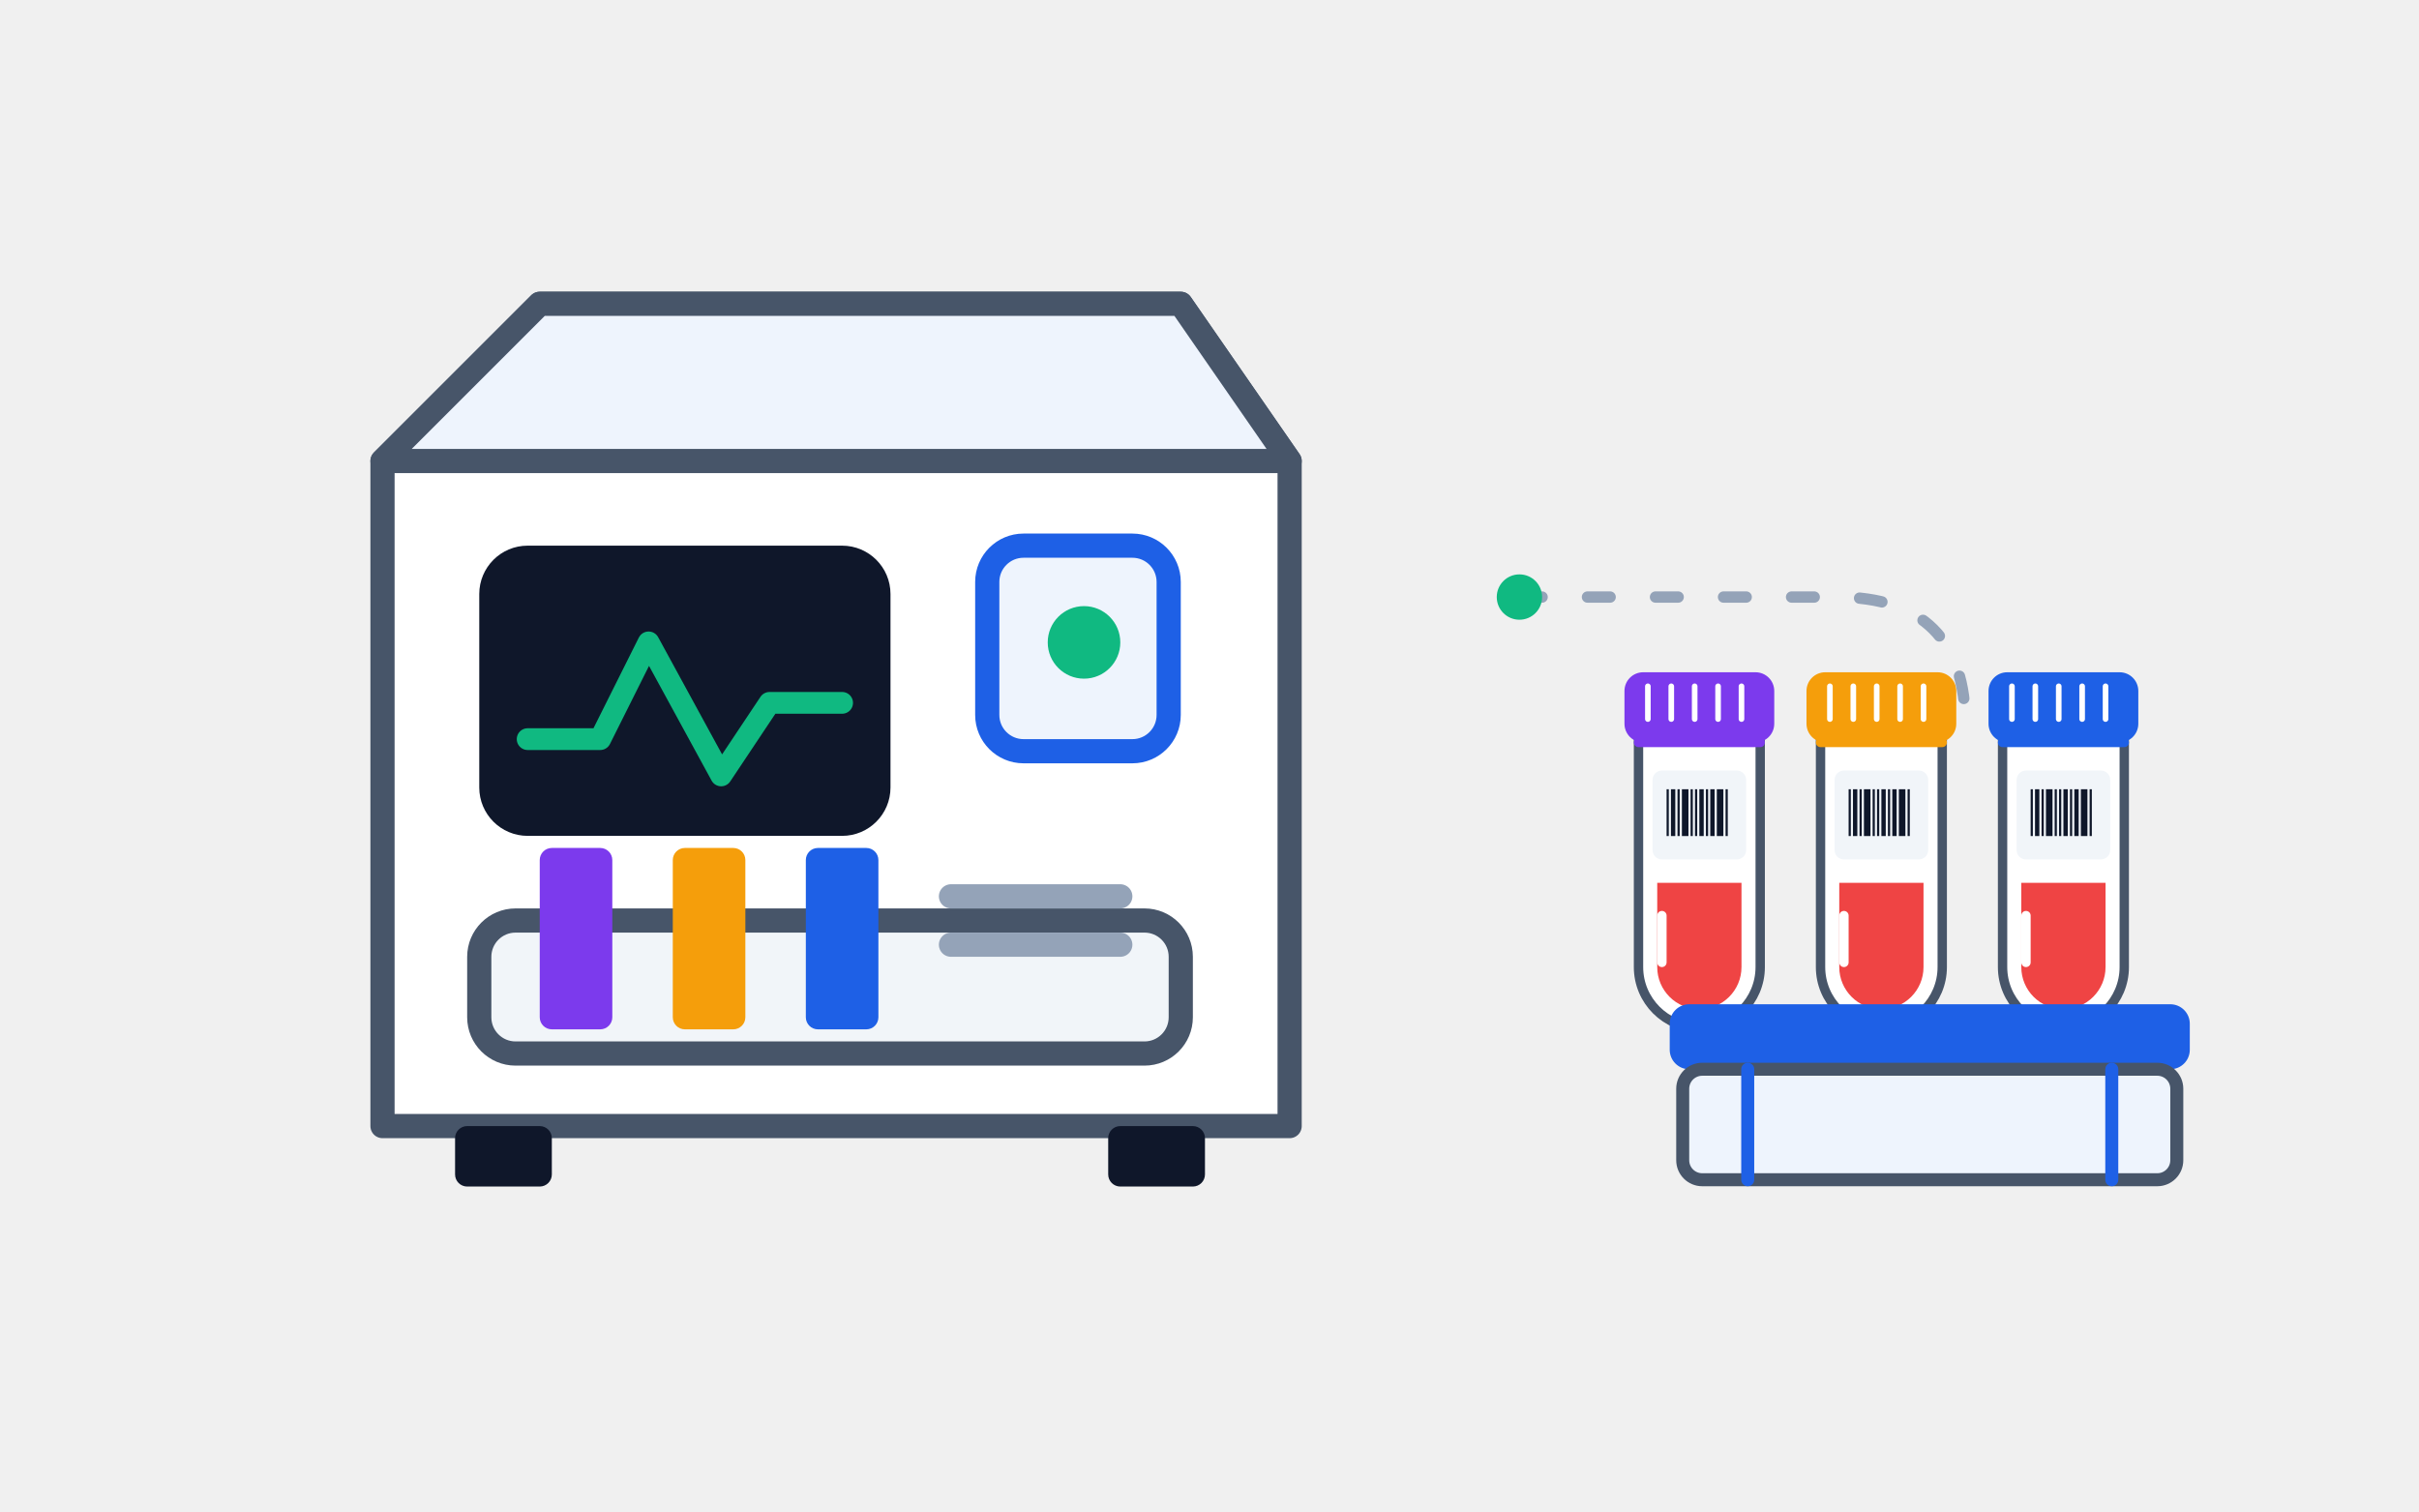
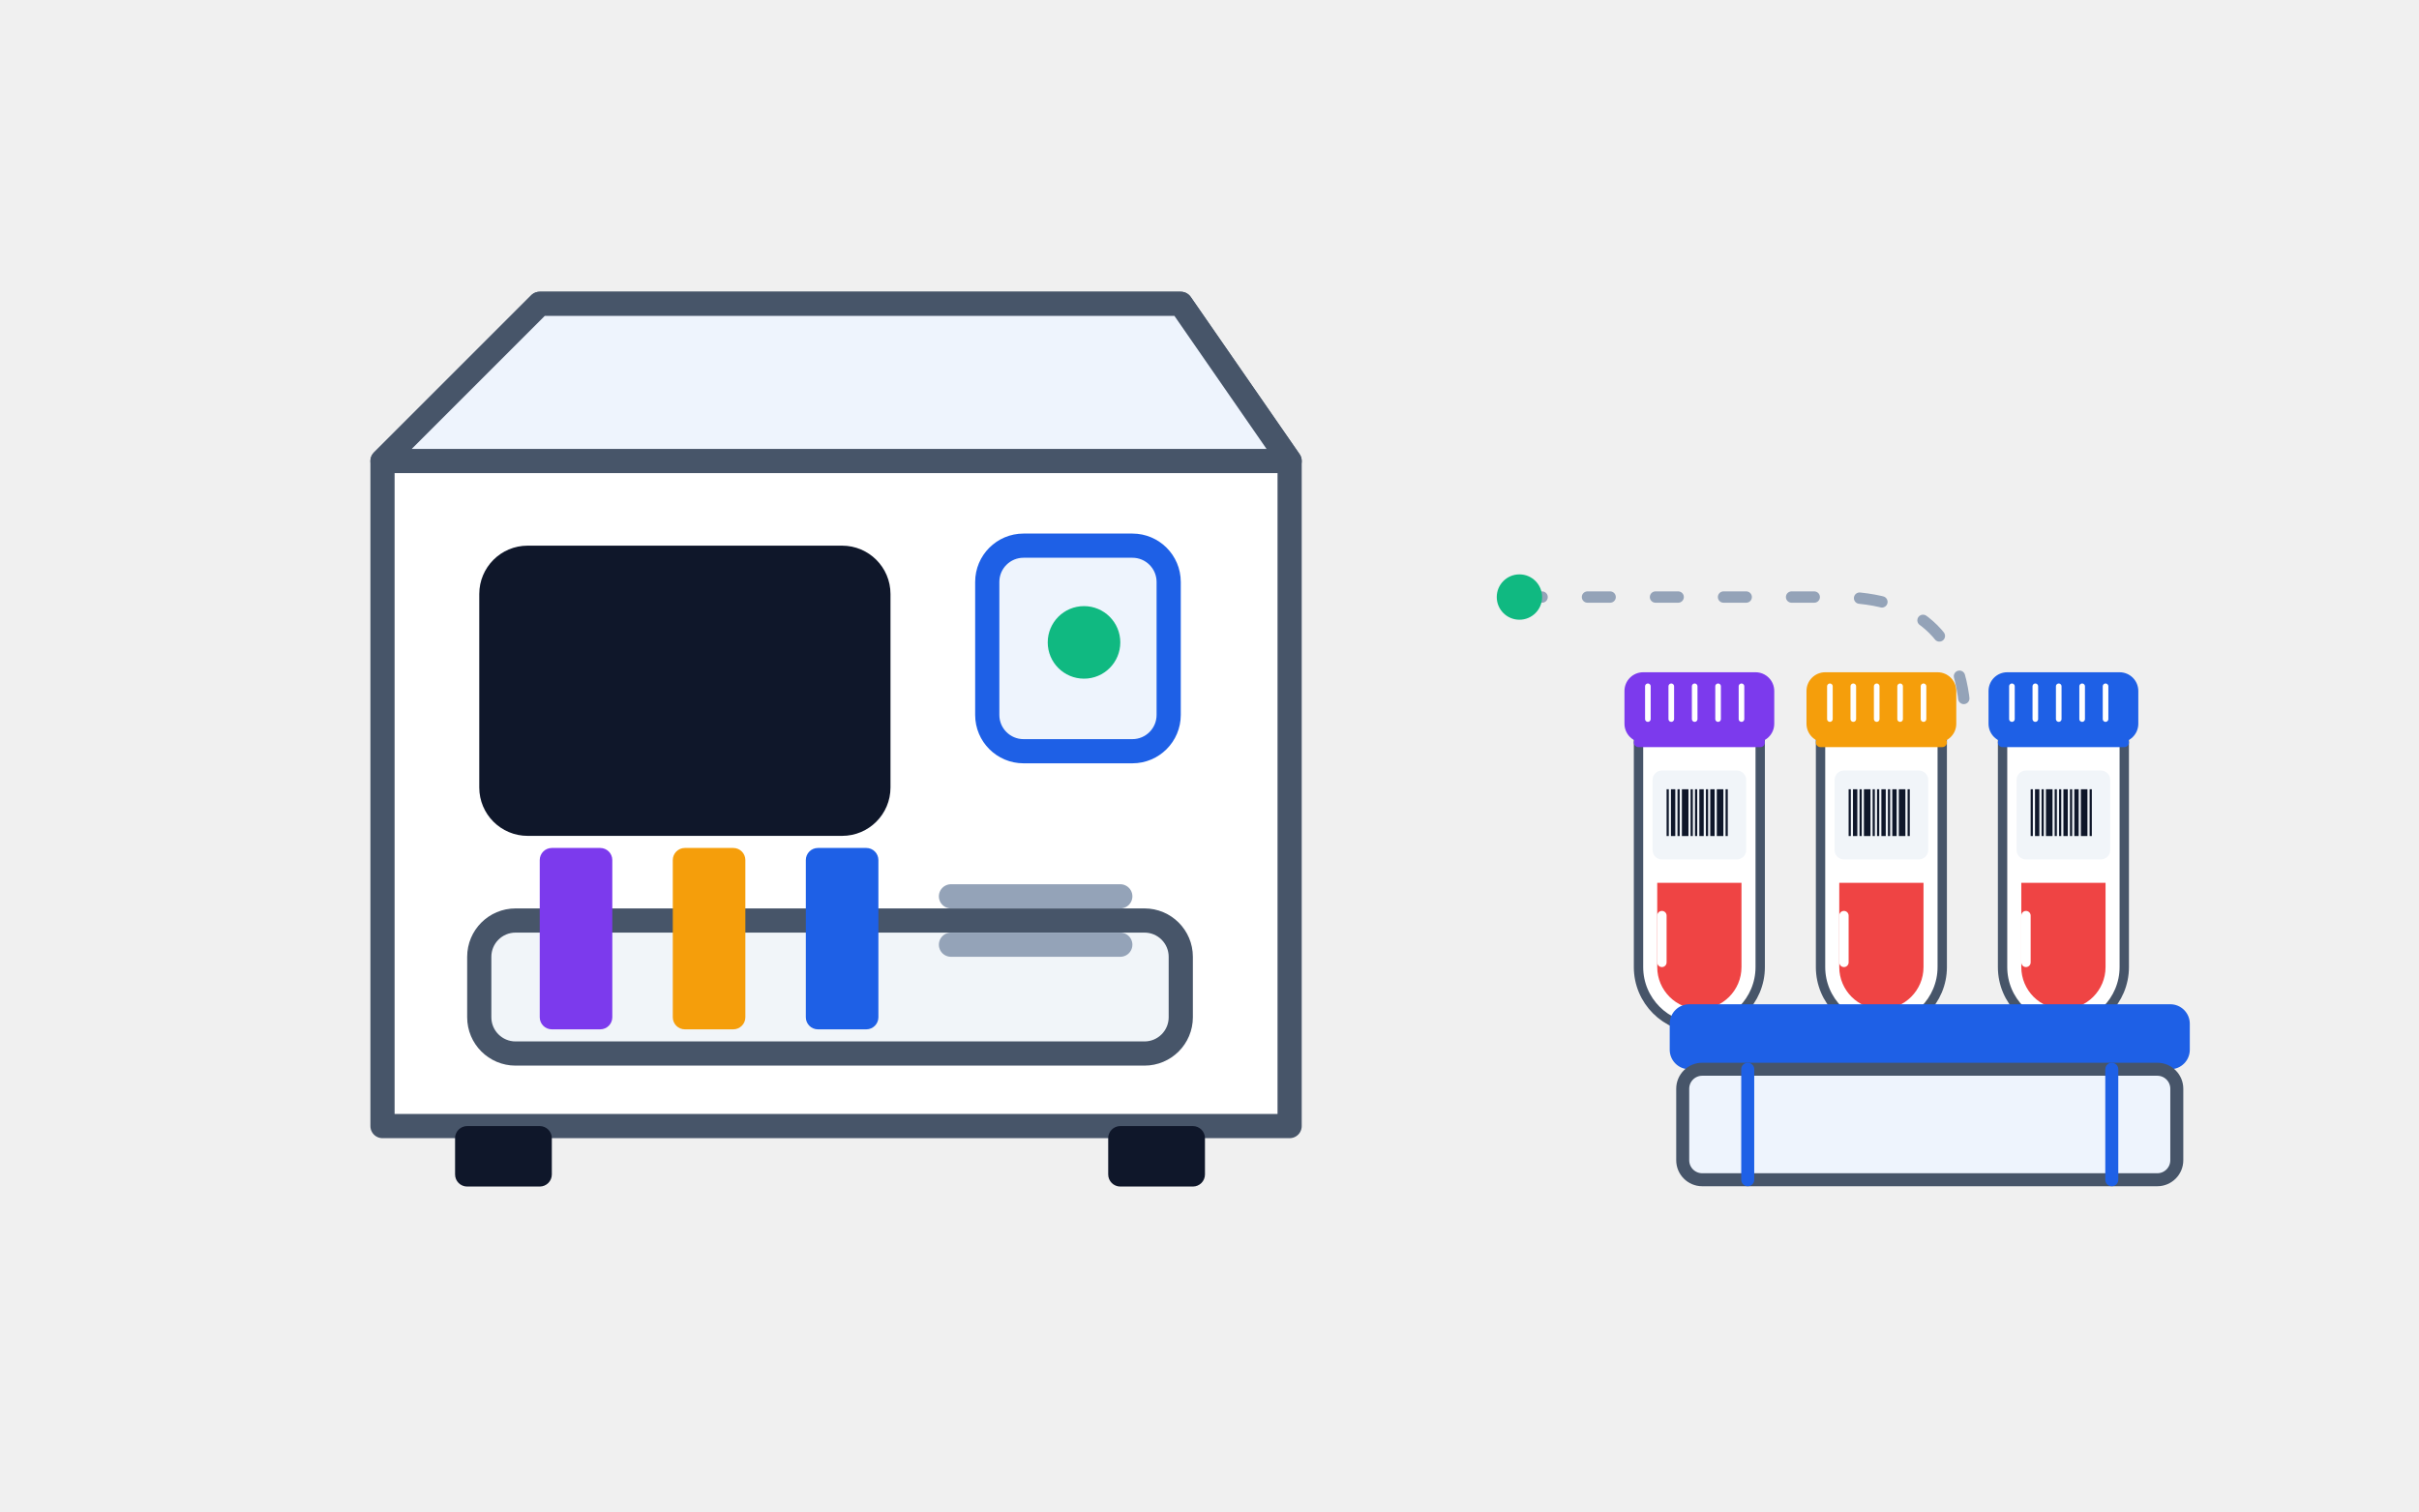
<svg xmlns="http://www.w3.org/2000/svg" width="320" height="200" viewBox="0 0 320 200" fill="none" stroke-linecap="round" stroke-linejoin="round">
  <g transform="translate(33 21) scale(1.6)">
    <path d="M11 25 24 12h53l9 13v55H11Z" fill="#FFFFFF" stroke="#475569" stroke-width="2" />
    <path d="M11 25h75L77 12H24Z" fill="#EEF4FD" stroke="#475569" stroke-width="2" />
    <rect x="19" y="32" width="34" height="24" rx="4" fill="#0F172A" stroke="none" stroke-width="2" />
-     <path d="M23 48h6l4-8 6 11 4-6h6" fill="none" stroke="#10B981" stroke-width="1.8" />
+     <path d="M23 48h6l4-8 6 11 4-6h6" fill="none" stroke="#10B981" stroke-width="2" stroke-dasharray="60" stroke-dashoffset="60">
+       <animate attributeName="stroke-dashoffset" values="60;0;0;60" dur="2.8s" repeatCount="indefinite" />
+     </path>
    <rect x="61" y="32" width="15" height="17" rx="3" fill="#EEF4FD" stroke="#1E60E6" stroke-width="2" />
-     <circle cx="69" cy="40" r="3" fill="#10B981" stroke="none" stroke-width="2" />
+     <circle cx="69" cy="40" r="3" fill="#10B981" stroke="none" stroke-width="2">
+       <animate attributeName="opacity" values="1;0.25;1" dur="1.4s" repeatCount="indefinite" />
+     </circle>
    <rect x="19" y="63" width="58" height="11" rx="3" fill="#F1F5F9" stroke="#475569" stroke-width="2" />
    <rect x="24" y="57" width="6" height="15" rx="1" fill="#7C3AED" stroke="none" stroke-width="2" />
    <rect x="35" y="57" width="6" height="15" rx="1" fill="#F59E0B" stroke="none" stroke-width="2" />
    <rect x="46" y="57" width="6" height="15" rx="1" fill="#1E60E6" stroke="none" stroke-width="2" />
    <path d="M58 61H72" fill="none" stroke="#94A3B8" stroke-width="2" />
    <path d="M58 65H72" fill="none" stroke="#94A3B8" stroke-width="2" />
    <rect x="17" y="80" width="8" height="5" rx="1" fill="#0F172A" stroke="none" stroke-width="2" />
    <rect x="71" y="80" width="8" height="5" rx="1" fill="#0F172A" stroke="none" stroke-width="2" />
  </g>
  <g transform="translate(214 83) scale(0.86)">
    <g transform="translate(-22 -1) scale(0.72)">
      <path d="M35 21h26v53a13 13 0 0 1-26 0Z" fill="#FFFFFF" stroke="#475569" stroke-width="2" />
      <path d="M39 56h18v18a9 9 0 0 1-18 0Z" fill="#EF4444" stroke="none" stroke-width="2" />
      <rect x="32" y="11" width="32" height="15" rx="4" fill="#7C3AED" stroke="none" stroke-width="2" />
      <path d="M35 26H61" fill="none" stroke="#7C3AED" stroke-width="2" />
      <path d="M37 14L37 21" fill="none" stroke="#FFFFFF" stroke-width="1.2" />
      <path d="M42 14L42 21" fill="none" stroke="#FFFFFF" stroke-width="1.2" />
      <path d="M47 14L47 21" fill="none" stroke="#FFFFFF" stroke-width="1.2" />
      <path d="M52 14L52 21" fill="none" stroke="#FFFFFF" stroke-width="1.2" />
      <path d="M57 14L57 21" fill="none" stroke="#FFFFFF" stroke-width="1.2" />
      <rect x="38" y="32" width="20" height="19" rx="2" fill="#F1F5F9" stroke="none" stroke-width="2" />
      <rect x="41" y="36" width="0.47" height="10" rx="0" fill="#0F172A" stroke="none" stroke-width="2" />
      <rect x="41.93" y="36" width="0.93" height="10" rx="0" fill="#0F172A" stroke="none" stroke-width="2" />
      <rect x="43.33" y="36" width="0.47" height="10" rx="0" fill="#0F172A" stroke="none" stroke-width="2" />
      <rect x="44.27" y="36" width="1.4" height="10" rx="0" fill="#0F172A" stroke="none" stroke-width="2" />
      <rect x="46.13" y="36" width="0.47" height="10" rx="0" fill="#0F172A" stroke="none" stroke-width="2" />
      <rect x="47.07" y="36" width="0.47" height="10" rx="0" fill="#0F172A" stroke="none" stroke-width="2" />
      <rect x="48.0" y="36" width="0.93" height="10" rx="0" fill="#0F172A" stroke="none" stroke-width="2" />
      <rect x="49.4" y="36" width="0.47" height="10" rx="0" fill="#0F172A" stroke="none" stroke-width="2" />
      <rect x="50.33" y="36" width="0.93" height="10" rx="0" fill="#0F172A" stroke="none" stroke-width="2" />
      <rect x="51.73" y="36" width="1.4" height="10" rx="0" fill="#0F172A" stroke="none" stroke-width="2" />
      <rect x="53.6" y="36" width="0.47" height="10" rx="0" fill="#0F172A" stroke="none" stroke-width="2" />
      <path d="M40 63L40 73" fill="none" stroke="#FFFFFF" stroke-width="2" />
    </g>
    <g transform="translate(6 -1) scale(0.72)">
      <path d="M35 21h26v53a13 13 0 0 1-26 0Z" fill="#FFFFFF" stroke="#475569" stroke-width="2" />
      <path d="M39 56h18v18a9 9 0 0 1-18 0Z" fill="#EF4444" stroke="none" stroke-width="2" />
      <rect x="32" y="11" width="32" height="15" rx="4" fill="#F59E0B" stroke="none" stroke-width="2" />
      <path d="M35 26H61" fill="none" stroke="#F59E0B" stroke-width="2" />
      <path d="M37 14L37 21" fill="none" stroke="#FFFFFF" stroke-width="1.2" />
      <path d="M42 14L42 21" fill="none" stroke="#FFFFFF" stroke-width="1.2" />
      <path d="M47 14L47 21" fill="none" stroke="#FFFFFF" stroke-width="1.2" />
      <path d="M52 14L52 21" fill="none" stroke="#FFFFFF" stroke-width="1.2" />
      <path d="M57 14L57 21" fill="none" stroke="#FFFFFF" stroke-width="1.2" />
      <rect x="38" y="32" width="20" height="19" rx="2" fill="#F1F5F9" stroke="none" stroke-width="2" />
      <rect x="41" y="36" width="0.47" height="10" rx="0" fill="#0F172A" stroke="none" stroke-width="2" />
      <rect x="41.93" y="36" width="0.93" height="10" rx="0" fill="#0F172A" stroke="none" stroke-width="2" />
      <rect x="43.33" y="36" width="0.47" height="10" rx="0" fill="#0F172A" stroke="none" stroke-width="2" />
      <rect x="44.27" y="36" width="1.4" height="10" rx="0" fill="#0F172A" stroke="none" stroke-width="2" />
      <rect x="46.13" y="36" width="0.47" height="10" rx="0" fill="#0F172A" stroke="none" stroke-width="2" />
      <rect x="47.07" y="36" width="0.47" height="10" rx="0" fill="#0F172A" stroke="none" stroke-width="2" />
      <rect x="48.0" y="36" width="0.93" height="10" rx="0" fill="#0F172A" stroke="none" stroke-width="2" />
      <rect x="49.4" y="36" width="0.47" height="10" rx="0" fill="#0F172A" stroke="none" stroke-width="2" />
      <rect x="50.33" y="36" width="0.93" height="10" rx="0" fill="#0F172A" stroke="none" stroke-width="2" />
      <rect x="51.73" y="36" width="1.4" height="10" rx="0" fill="#0F172A" stroke="none" stroke-width="2" />
      <rect x="53.6" y="36" width="0.47" height="10" rx="0" fill="#0F172A" stroke="none" stroke-width="2" />
      <path d="M40 63L40 73" fill="none" stroke="#FFFFFF" stroke-width="2" />
    </g>
    <g transform="translate(34 -1) scale(0.72)">
      <path d="M35 21h26v53a13 13 0 0 1-26 0Z" fill="#FFFFFF" stroke="#475569" stroke-width="2" />
      <path d="M39 56h18v18a9 9 0 0 1-18 0Z" fill="#EF4444" stroke="none" stroke-width="2" />
      <rect x="32" y="11" width="32" height="15" rx="4" fill="#1E60E6" stroke="none" stroke-width="2" />
      <path d="M35 26H61" fill="none" stroke="#1E60E6" stroke-width="2" />
      <path d="M37 14L37 21" fill="none" stroke="#FFFFFF" stroke-width="1.2" />
      <path d="M42 14L42 21" fill="none" stroke="#FFFFFF" stroke-width="1.2" />
      <path d="M47 14L47 21" fill="none" stroke="#FFFFFF" stroke-width="1.2" />
      <path d="M52 14L52 21" fill="none" stroke="#FFFFFF" stroke-width="1.2" />
      <path d="M57 14L57 21" fill="none" stroke="#FFFFFF" stroke-width="1.2" />
      <rect x="38" y="32" width="20" height="19" rx="2" fill="#F1F5F9" stroke="none" stroke-width="2" />
      <rect x="41" y="36" width="0.47" height="10" rx="0" fill="#0F172A" stroke="none" stroke-width="2" />
      <rect x="41.93" y="36" width="0.93" height="10" rx="0" fill="#0F172A" stroke="none" stroke-width="2" />
      <rect x="43.33" y="36" width="0.47" height="10" rx="0" fill="#0F172A" stroke="none" stroke-width="2" />
      <rect x="44.27" y="36" width="1.4" height="10" rx="0" fill="#0F172A" stroke="none" stroke-width="2" />
      <rect x="46.13" y="36" width="0.47" height="10" rx="0" fill="#0F172A" stroke="none" stroke-width="2" />
      <rect x="47.07" y="36" width="0.47" height="10" rx="0" fill="#0F172A" stroke="none" stroke-width="2" />
      <rect x="48.0" y="36" width="0.93" height="10" rx="0" fill="#0F172A" stroke="none" stroke-width="2" />
      <rect x="49.4" y="36" width="0.47" height="10" rx="0" fill="#0F172A" stroke="none" stroke-width="2" />
      <rect x="50.33" y="36" width="0.93" height="10" rx="0" fill="#0F172A" stroke="none" stroke-width="2" />
      <rect x="51.73" y="36" width="1.4" height="10" rx="0" fill="#0F172A" stroke="none" stroke-width="2" />
      <rect x="53.6" y="36" width="0.47" height="10" rx="0" fill="#0F172A" stroke="none" stroke-width="2" />
      <path d="M40 63L40 73" fill="none" stroke="#FFFFFF" stroke-width="2" />
    </g>
    <rect x="8" y="58" width="80" height="10" rx="3" fill="#1E60E6" stroke="none" stroke-width="2" />
    <rect x="10" y="68" width="76" height="17" rx="3" fill="#EEF4FD" stroke="#475569" stroke-width="2" />
    <path d="M20 68L20 85" fill="none" stroke="#1E60E6" stroke-width="2" />
    <path d="M76 68L76 85" fill="none" stroke="#1E60E6" stroke-width="2" />
  </g>
  <path d="M201 79h42q17 0 17 17" fill="none" stroke="#94A3B8" stroke-width="1.5" stroke-dasharray="3 6" />
  <circle cx="201" cy="79" r="3" fill="#10B981" stroke="none" stroke-width="2" />
</svg>
